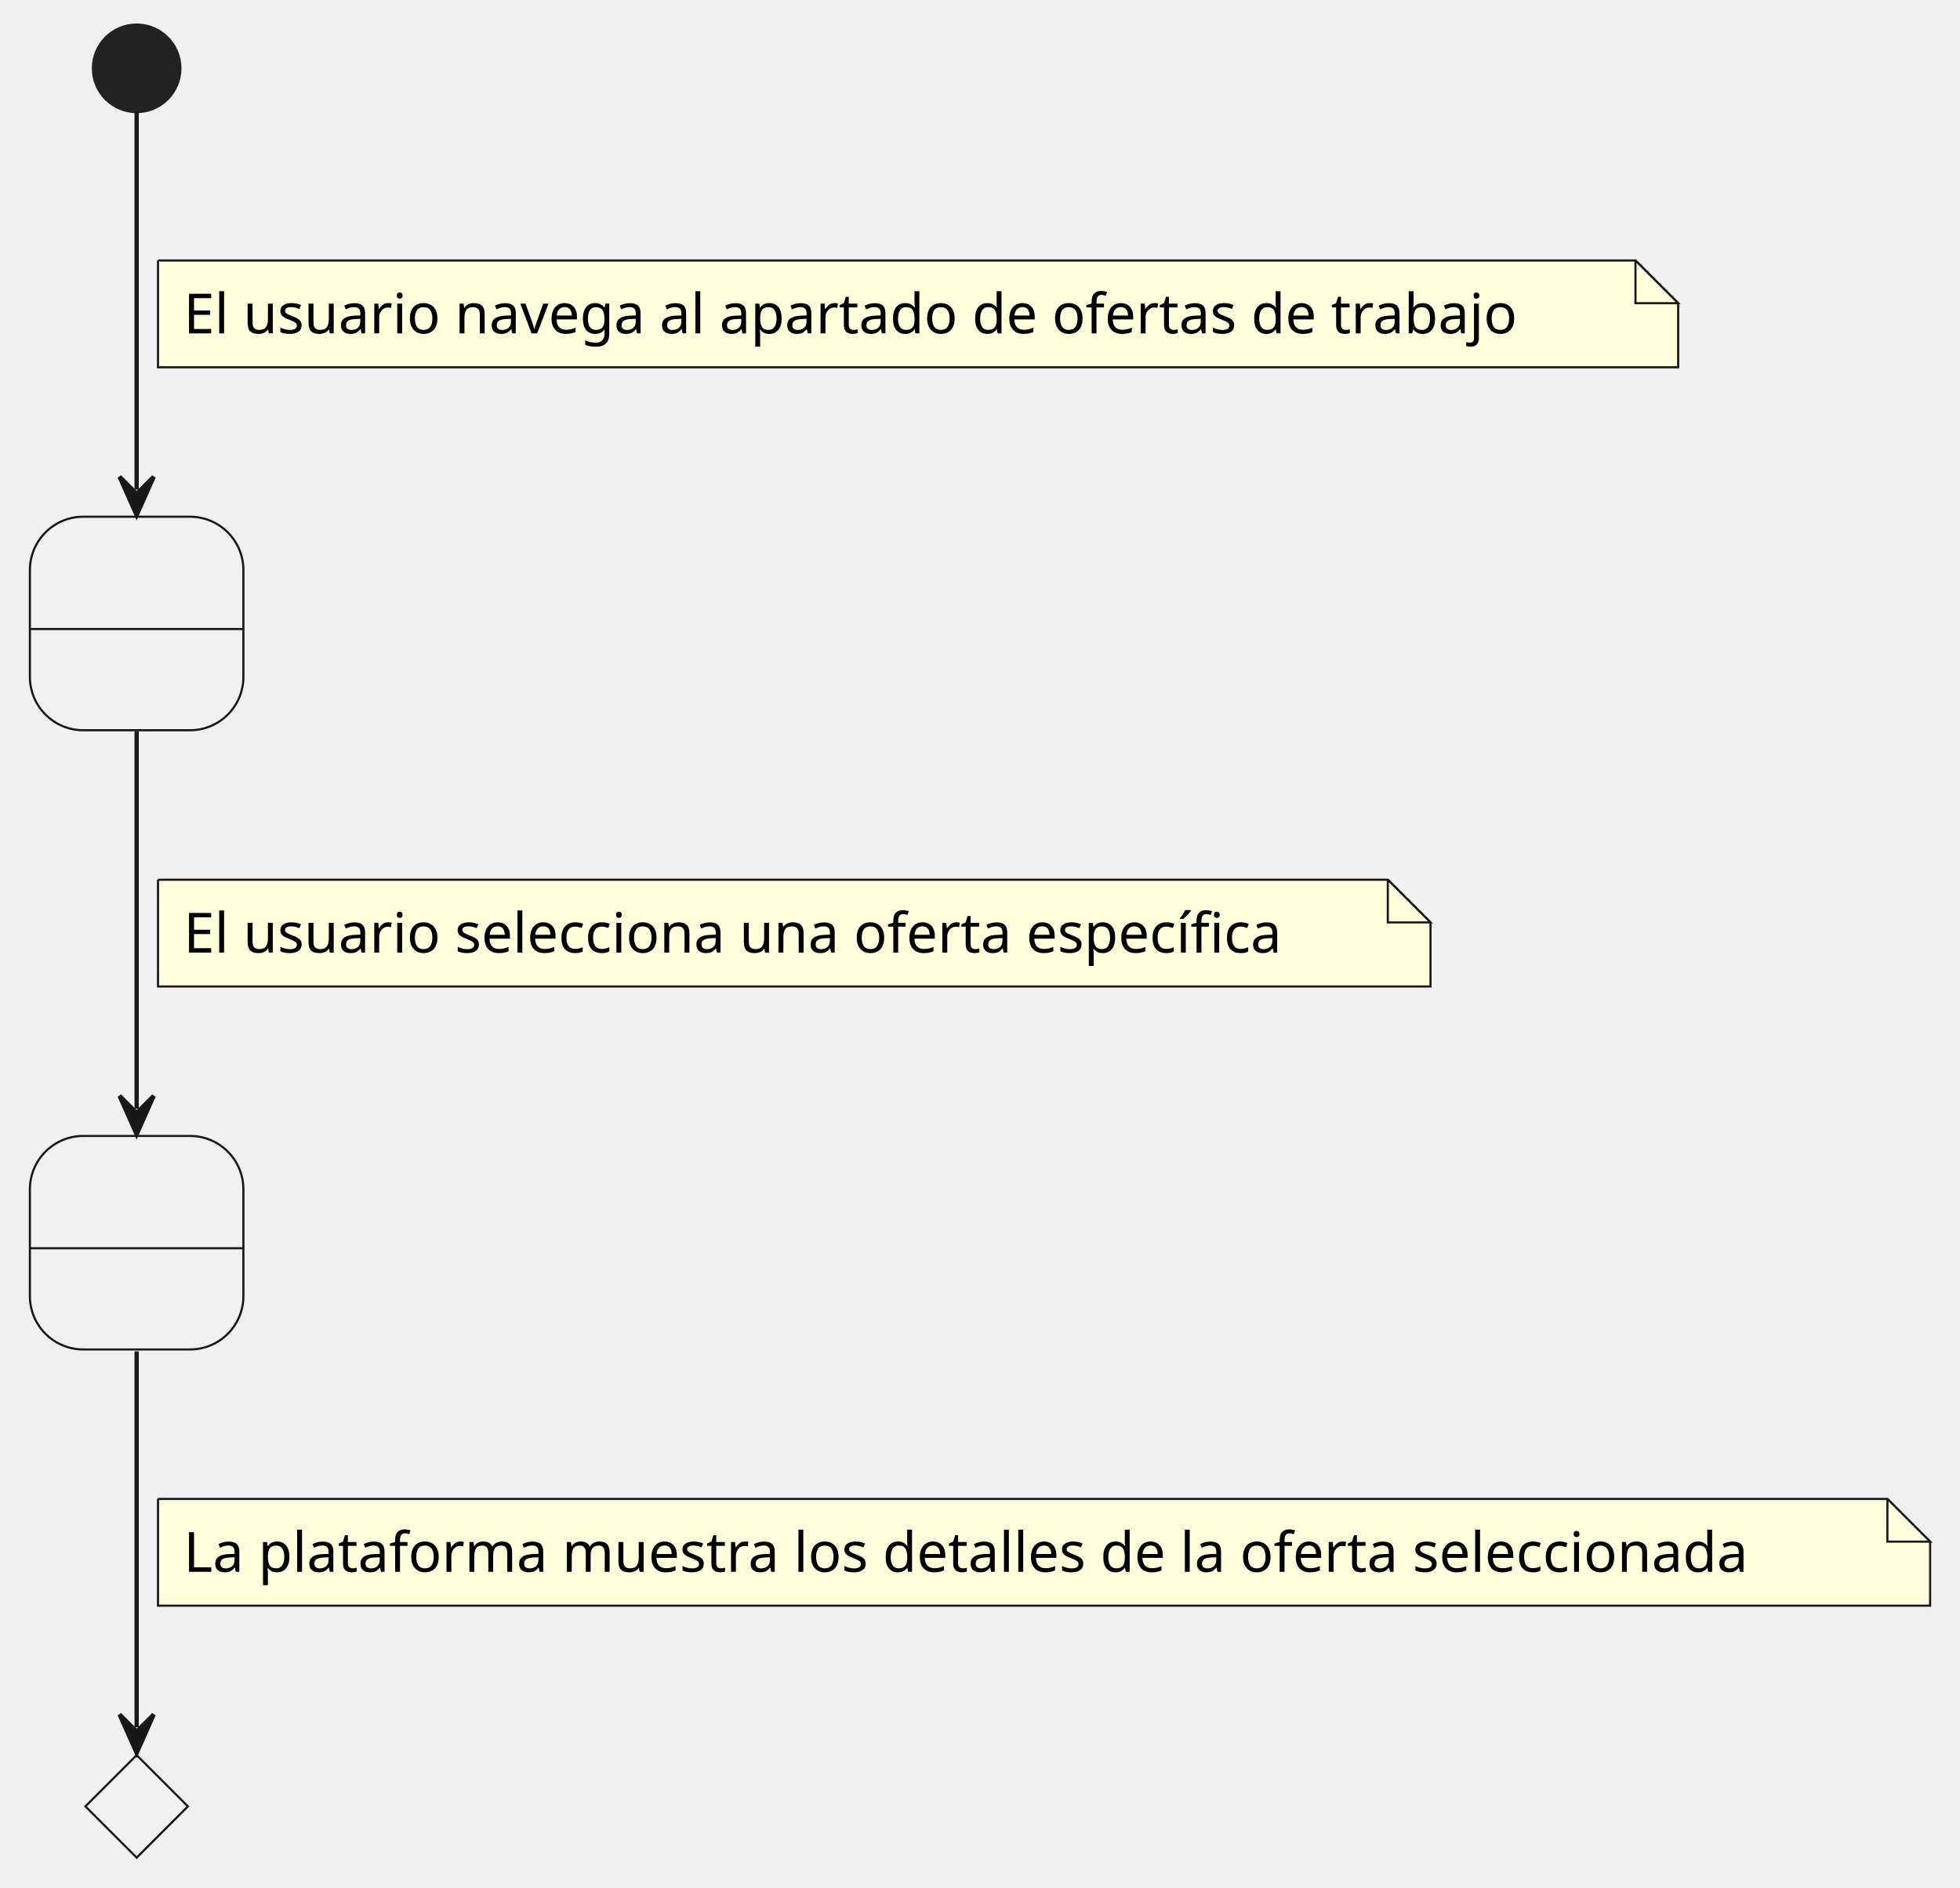
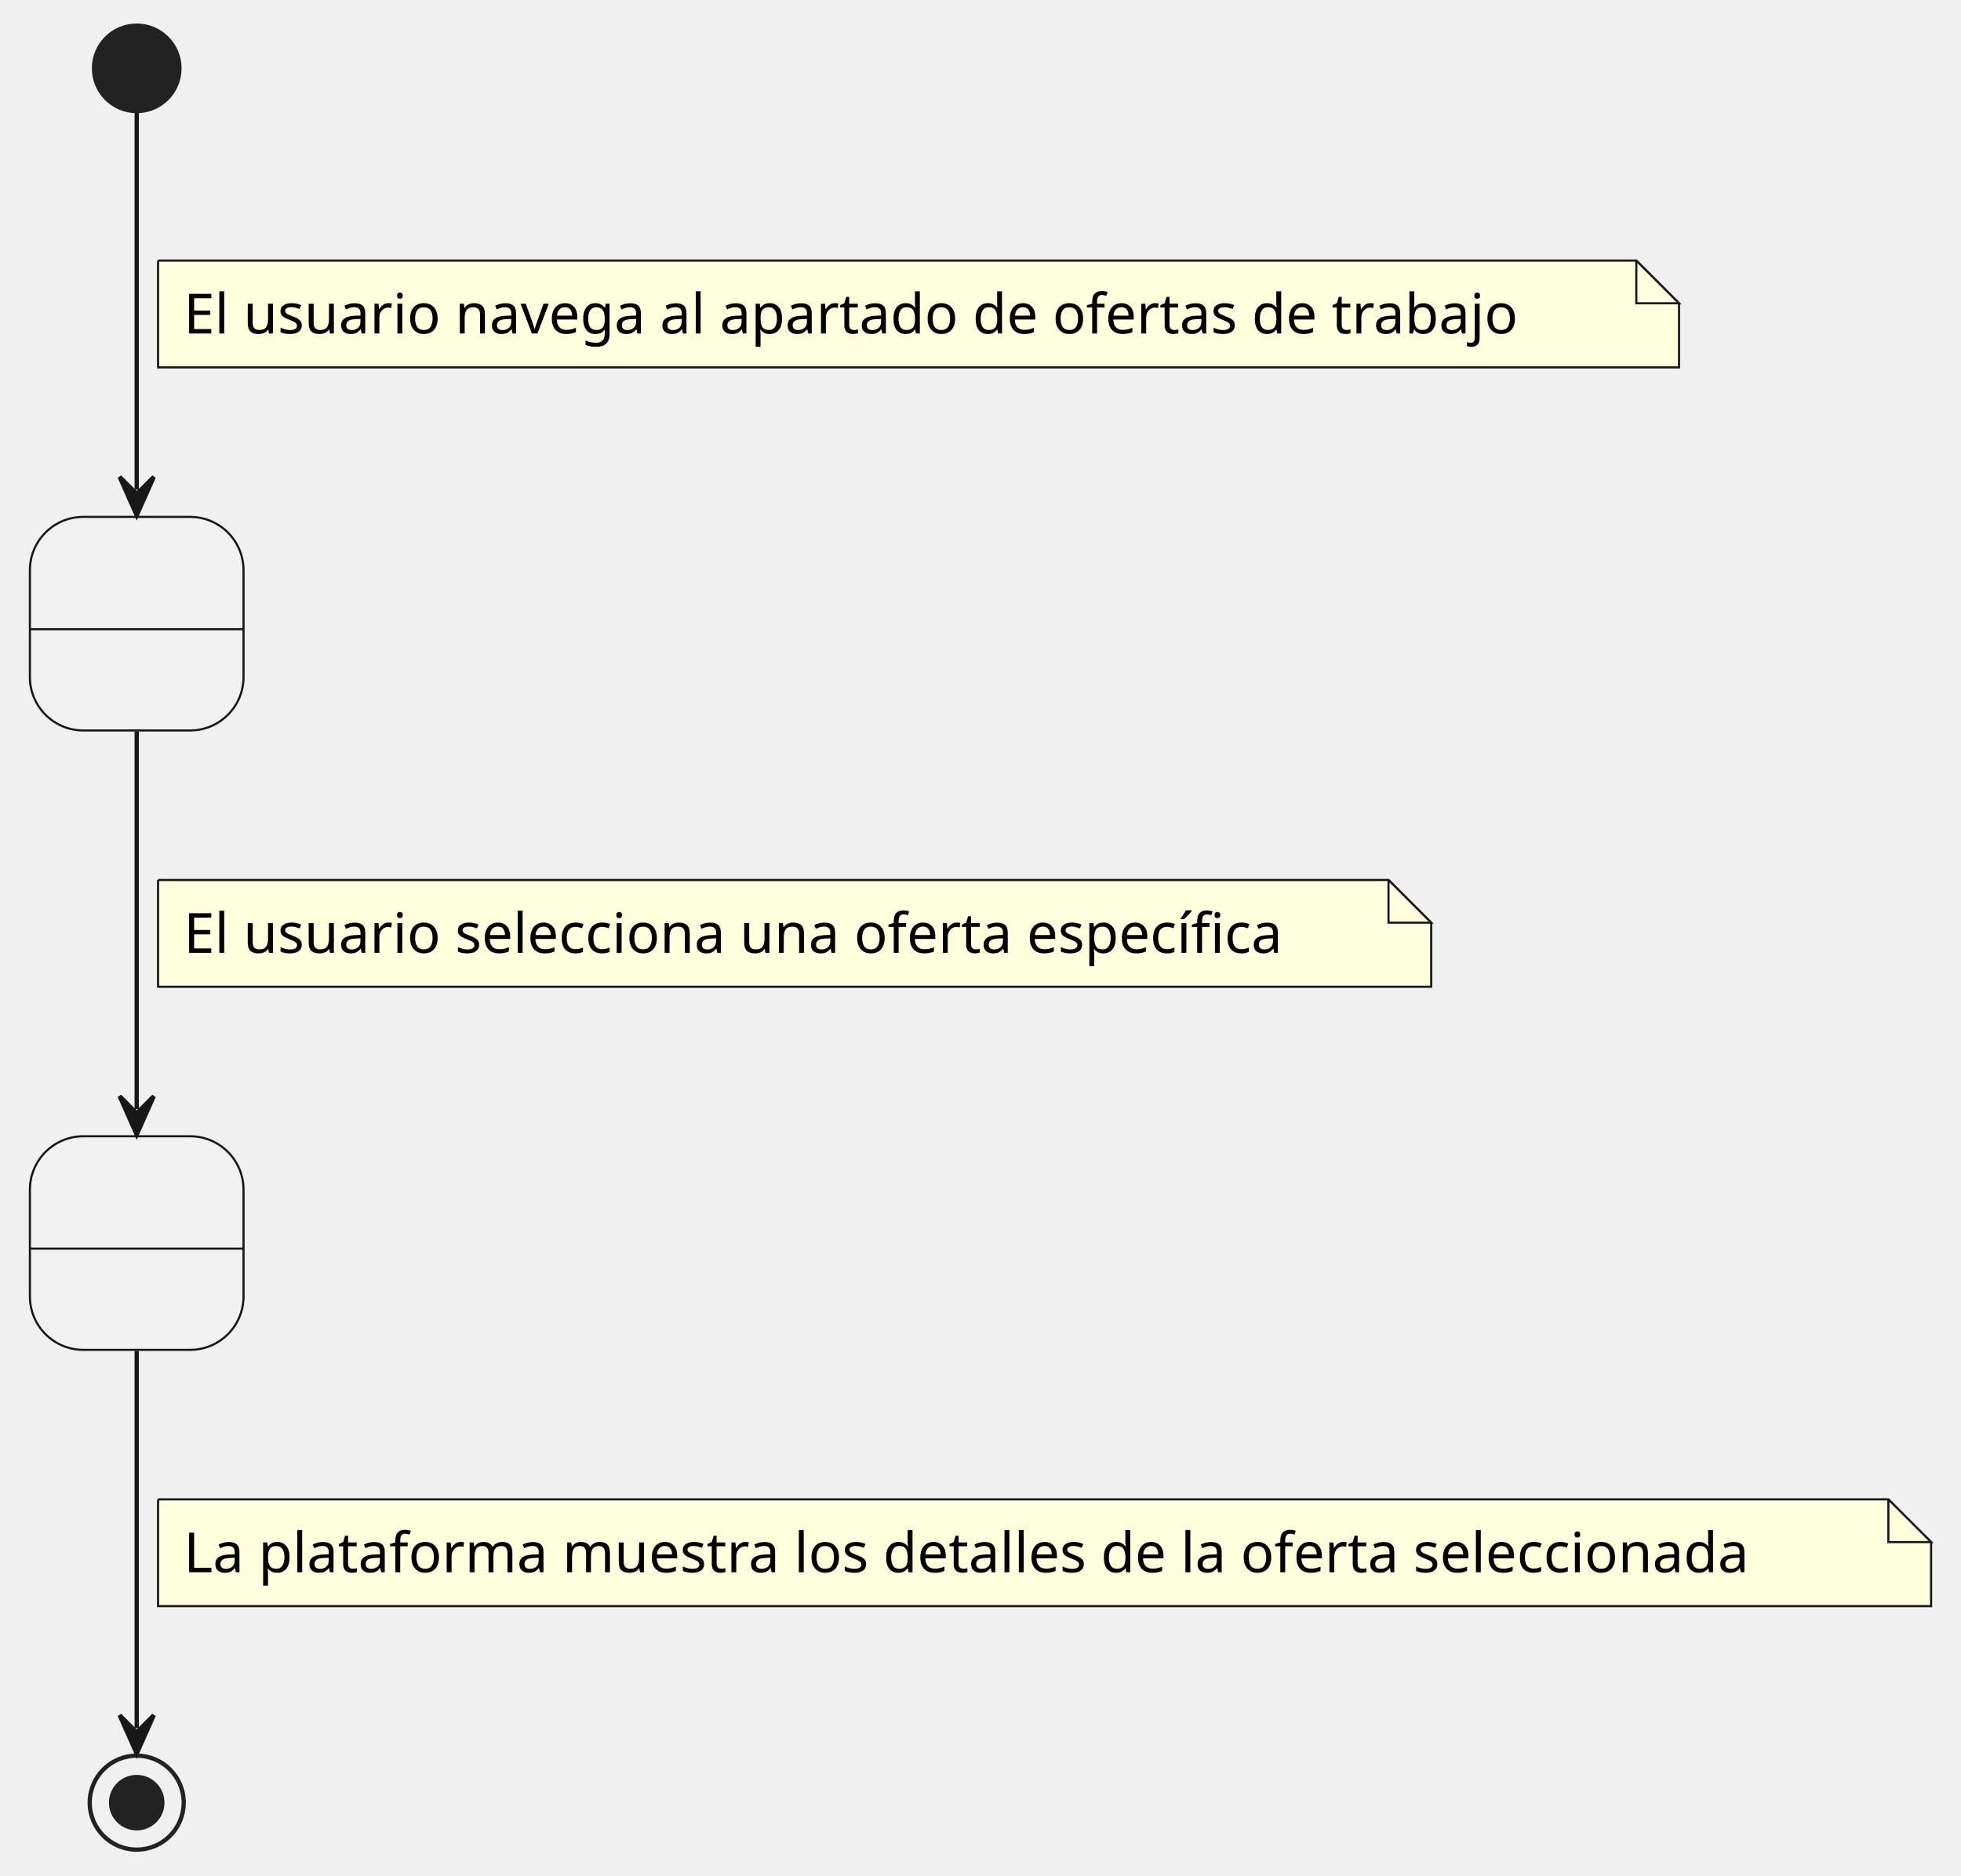
- <svg xmlns="http://www.w3.org/2000/svg" contentStyleType="text/css" data-diagram-type="STATE" height="442px" preserveAspectRatio="none" style="width:459px;height:442px;background:#FFFFFF;" version="1.1" viewBox="0 0 459 442" width="459px" zoomAndPan="magnify">
+ <svg xmlns="http://www.w3.org/2000/svg" contentStyleType="text/css" data-diagram-type="STATE" height="439px" preserveAspectRatio="none" style="width:459px;height:439px;background:#FFFFFF;" version="1.1" viewBox="0 0 459 439" width="459px" zoomAndPan="magnify">
  <defs />
  <g>
    <g id="Estado1">
      <rect fill="#F1F1F1" height="50" rx="12.5" ry="12.5" style="stroke:#181818;stroke-width:0.5;" width="50" x="7" y="121" />
      <line style="stroke:#181818;stroke-width:0.5;" x1="7" x2="57" y1="147.297" y2="147.297" />
      <text fill="#000000" font-family="sans-serif" font-size="14" lengthAdjust="spacing" textLength="4.45" x="29.775" y="138.995"> </text>
    </g>
    <g id="Estado2">
      <rect fill="#F1F1F1" height="50" rx="12.5" ry="12.5" style="stroke:#181818;stroke-width:0.5;" width="50" x="7" y="266" />
      <line style="stroke:#181818;stroke-width:0.5;" x1="7" x2="57" y1="292.297" y2="292.297" />
      <text fill="#000000" font-family="sans-serif" font-size="14" lengthAdjust="spacing" textLength="4.45" x="29.775" y="283.995"> </text>
    </g>
-     <g id="elem_Condicion1">
-       <polygon fill="#F1F1F1" points="32,411,44,423,32,435,20,423,32,411" style="stroke:#181818;stroke-width:0.5;" />
-     </g>
    <ellipse cx="32" cy="16" fill="#222222" rx="10" ry="10" style="stroke:#222222;stroke-width:1;" />
+     <ellipse cx="32" cy="422" fill="#FFFFFF" fill-opacity="0" rx="11" ry="11" style="stroke:#222222;stroke-width:1;" />
+     <ellipse cx="32" cy="422" fill="#222222" rx="6" ry="6" style="stroke:#222222;stroke-width:1;" />
    <g id="link_*start*_Estado1">
      <path d="M32,26.21 C32,45.75 32,85.96 32,114.64 " fill="#FFFFFF" fill-opacity="0" id="*start*-to-Estado1" style="stroke:#181818;stroke-width:1;" />
      <polygon fill="#181818" points="32,120.64,36,111.64,32,115.64,28,111.64,32,120.64" style="stroke:#181818;stroke-width:1;" />
      <path d="M37,61 L37,86 L393,86 L393,71 L383,61 L37,61 " fill="#FEFFDD" style="stroke:#181818;stroke-width:0.5;" />
      <path d="M383,61 L383,71 L393,71 L383,61 " fill="#FEFFDD" style="stroke:#181818;stroke-width:0.5;" />
      <text fill="#000000" font-family="sans-serif" font-size="13" lengthAdjust="spacing" textLength="335.905" x="43" y="78.067">El usuario navega al apartado de ofertas de trabajo</text>
    </g>
    <g id="link_Estado1_Estado2">
      <path d="M32,171.26 C32,197.55 32,233.28 32,259.62 " fill="#FFFFFF" fill-opacity="0" id="Estado1-to-Estado2" style="stroke:#181818;stroke-width:1;" />
      <polygon fill="#181818" points="32,265.62,36,256.62,32,260.62,28,256.62,32,265.62" style="stroke:#181818;stroke-width:1;" />
      <path d="M37,206 L37,231 L335,231 L335,216 L325,206 L37,206 " fill="#FEFFDD" style="stroke:#181818;stroke-width:0.5;" />
      <path d="M325,206 L325,216 L335,216 L325,206 " fill="#FEFFDD" style="stroke:#181818;stroke-width:0.5;" />
      <text fill="#000000" font-family="sans-serif" font-size="13" lengthAdjust="spacing" textLength="277.526" x="43" y="223.067">El usuario selecciona una oferta específica</text>
    </g>
-     <g id="link_Estado2_Condicion1">
-       <path d="M32,316.45 C32,344.55 32,383.47 32,404.48 " fill="#FFFFFF" fill-opacity="0" id="Estado2-to-Condicion1" style="stroke:#181818;stroke-width:1;" />
-       <polygon fill="#181818" points="32,410.48,36,401.48,32,405.48,28,401.48,32,410.48" style="stroke:#181818;stroke-width:1;" />
+     <g id="link_Estado2_*end*">
+       <path d="M32,316.26 C32,344.58 32,384.13 32,404.53 " fill="#FFFFFF" fill-opacity="0" id="Estado2-to-*end*" style="stroke:#181818;stroke-width:1;" />
+       <polygon fill="#181818" points="32,410.53,36,401.53,32,405.53,28,401.53,32,410.53" style="stroke:#181818;stroke-width:1;" />
      <path d="M37,351 L37,376 L452,376 L452,361 L442,351 L37,351 " fill="#FEFFDD" style="stroke:#181818;stroke-width:0.5;" />
      <path d="M442,351 L442,361 L452,361 L442,351 " fill="#FEFFDD" style="stroke:#181818;stroke-width:0.5;" />
      <text fill="#000000" font-family="sans-serif" font-size="13" lengthAdjust="spacing" textLength="394.824" x="43" y="368.067">La plataforma muestra los detalles de la oferta seleccionada</text>
    </g>
  </g>
</svg>
